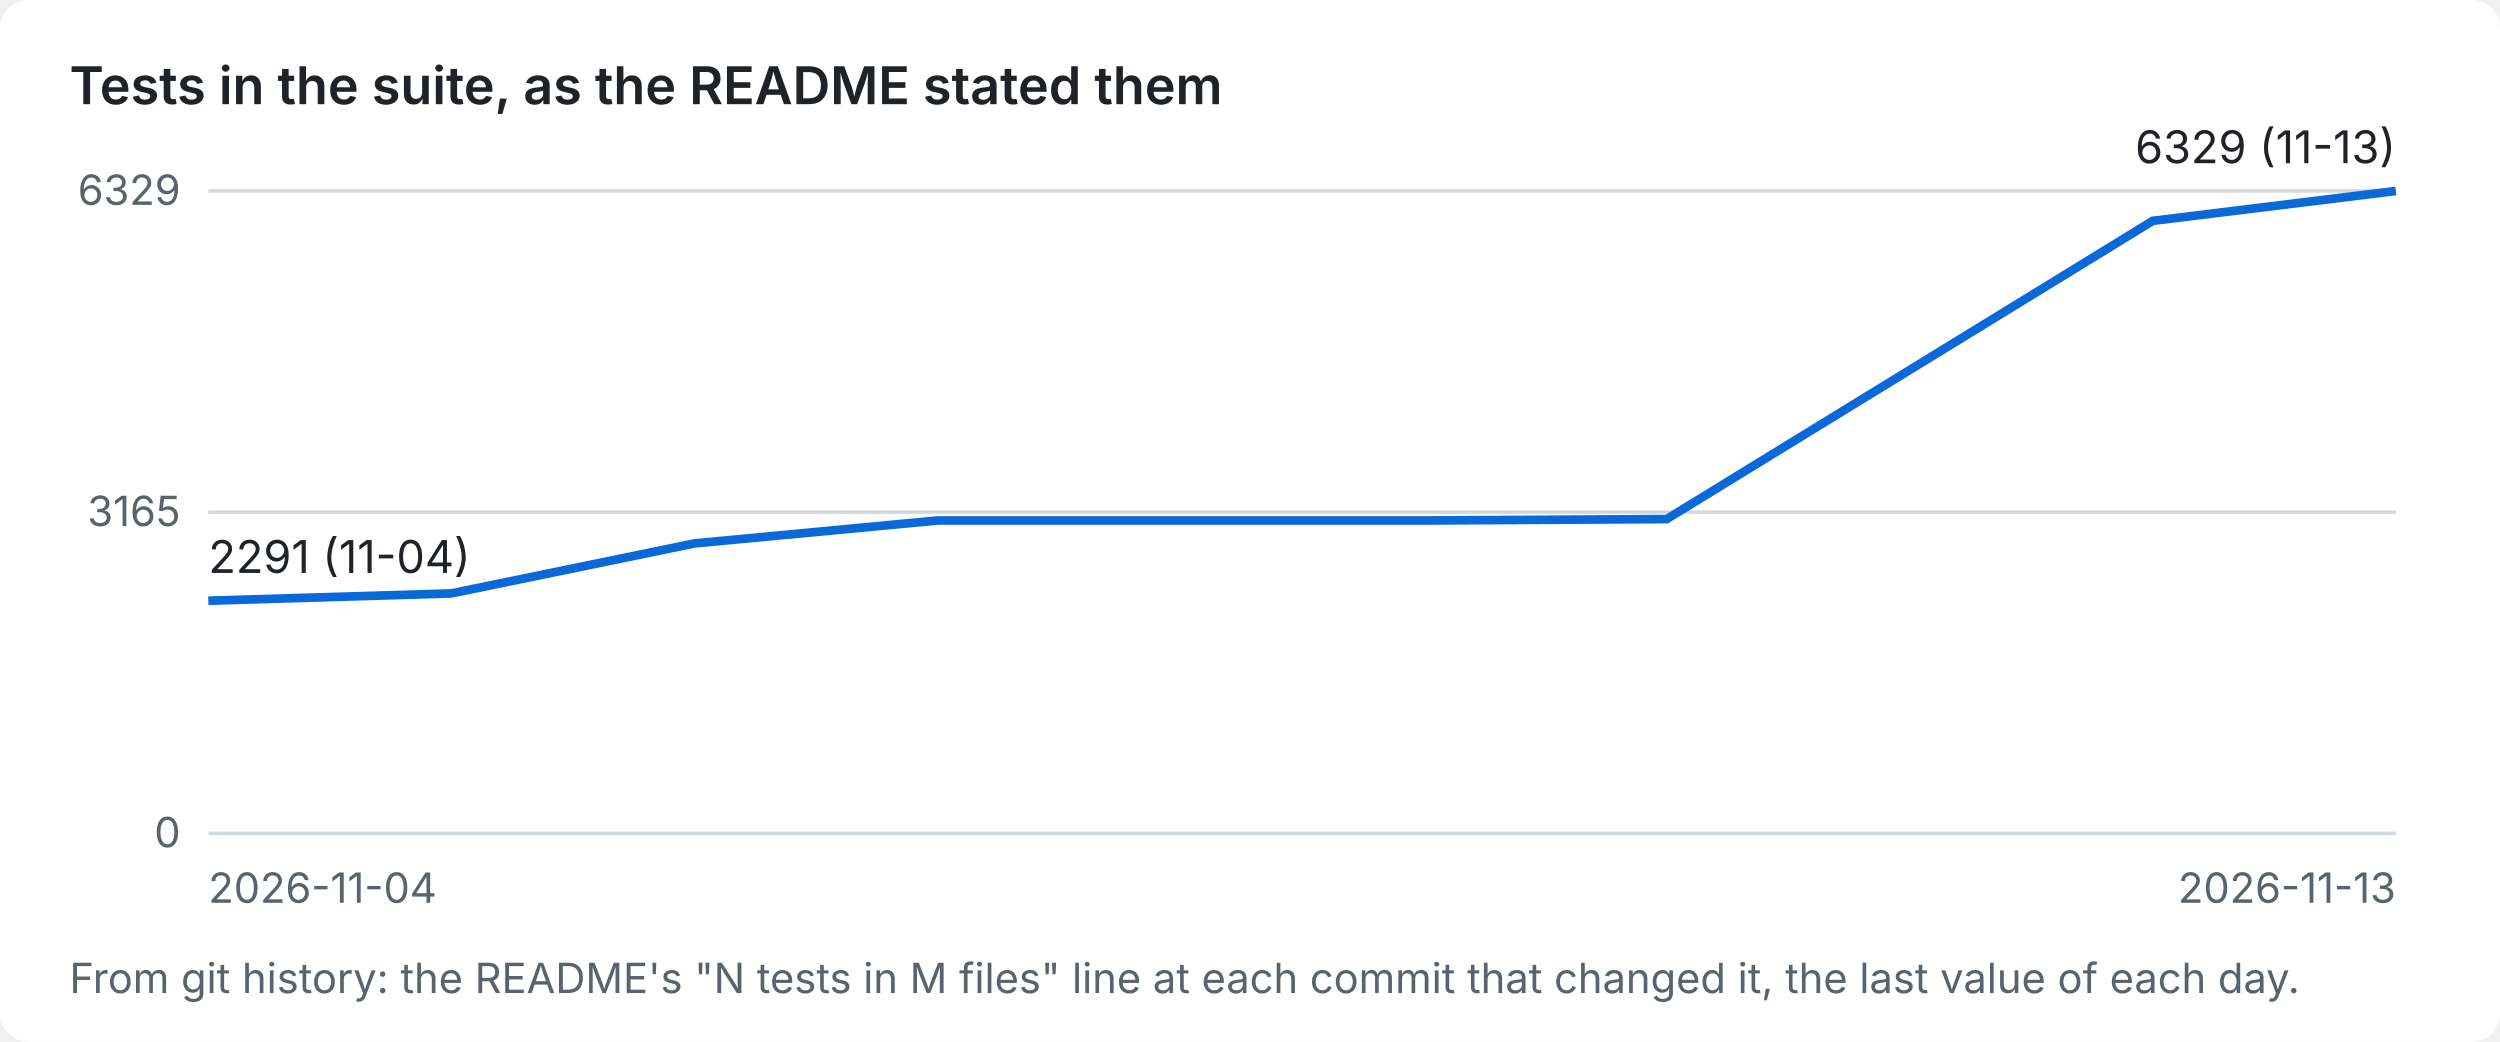
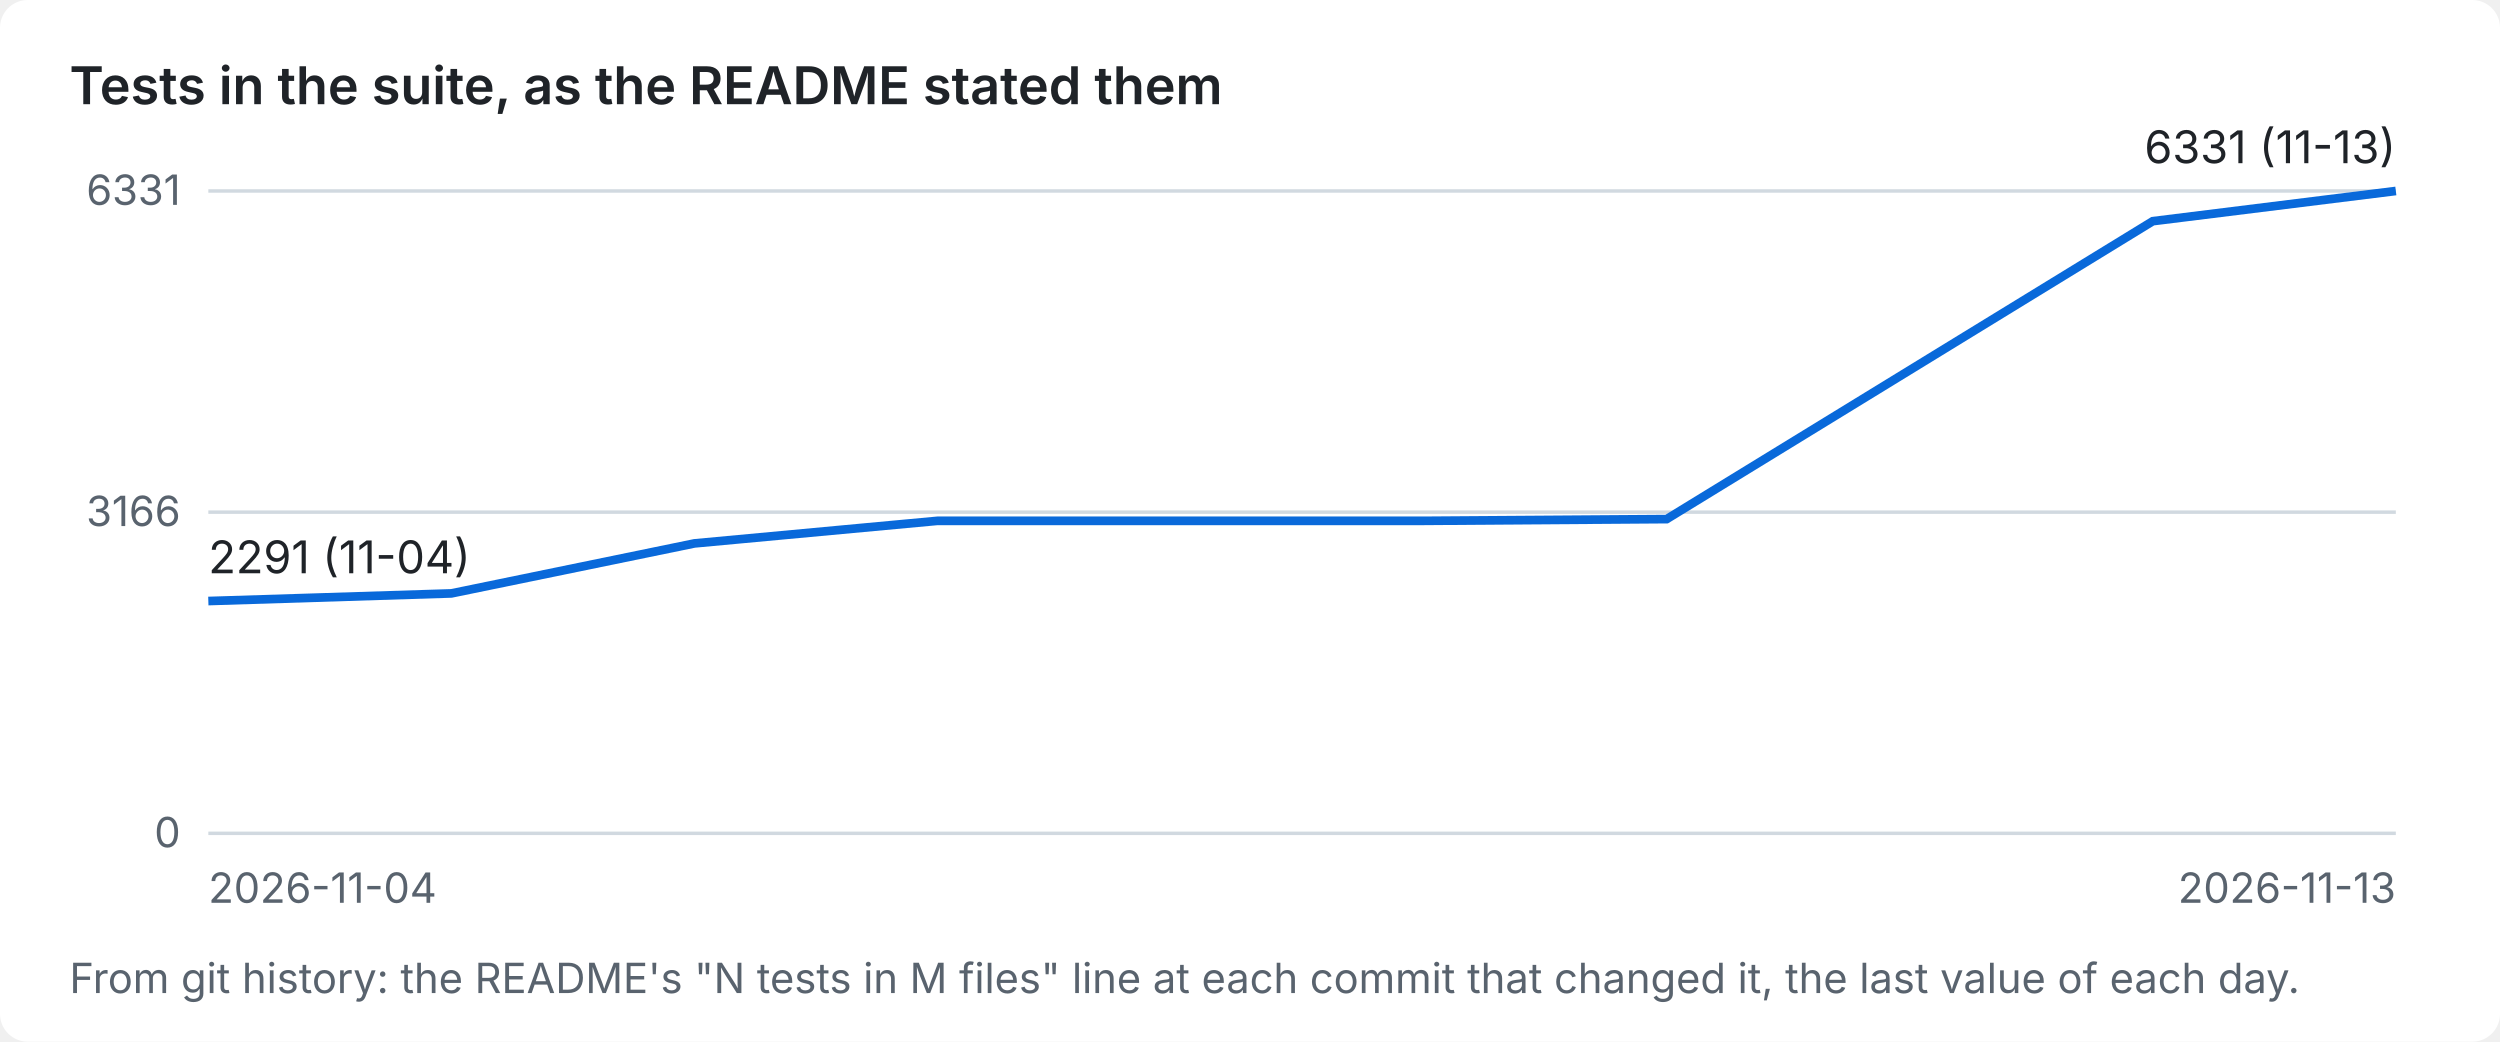
<svg xmlns="http://www.w3.org/2000/svg" width="720" height="300" viewBox="0 0 720 300" role="img" aria-label="Tests in the suite, as the README stated them">
  <style>
  .bg{fill:#ffffff}.t{fill:#1f2328;font:600 15px system-ui,-apple-system,Segoe UI,sans-serif}.l{fill:#1f2328;font:13px system-ui,-apple-system,Segoe UI,sans-serif}
  .s{fill:#59636e;font:12px system-ui,-apple-system,Segoe UI,sans-serif}.a{fill:#0969da}.b{fill:#bf8700}.g{stroke:#d1d9e0}.ln{stroke:#0969da;fill:none;stroke-width:2.5}
  @media (prefers-color-scheme: dark){.bg{fill:#0d1117}.t,.l{fill:#e6edf3}.s{fill:#9198a1}.a{fill:#4493f8}.b{fill:#d29922}.g{stroke:#3d444d}.ln{stroke:#4493f8}}
</style>
  <rect class="bg" width="720" height="300" rx="8" />
  <text class="t" x="20" y="30">Tests in the suite, as the README stated them</text>
  <line class="g" x1="60" x2="690" y1="240.0" y2="240.0" />
  <text class="s" x="52" y="244.0" text-anchor="end">0</text>
  <line class="g" x1="60" x2="690" y1="147.5" y2="147.5" />
-   <text class="s" x="52" y="151.5" text-anchor="end">3165</text>
+   <text class="s" x="52" y="151.5" text-anchor="end">3166</text>
  <line class="g" x1="60" x2="690" y1="55.0" y2="55.0" />
-   <text class="s" x="52" y="59.0" text-anchor="end">6329</text>
-   <path class="ln" d="M60.0,173.0 L130.0,170.9 L200.0,156.5 L270.0,149.9 L340.0,149.9 L410.0,149.9 L480.0,149.5 L620.0,63.6 L690.0,55.0" />
-   <text class="l" x="60.0" y="165.0" text-anchor="start">2291 (11-04)</text>
-   <text class="l" x="690.0" y="47.0" text-anchor="end">6329 (11-13)</text>
+   <text class="s" x="52" y="59.0" text-anchor="end">6331</text>
+   <path class="ln" d="M60.0,173.1 L130.0,170.9 L200.0,156.5 L270.0,150.0 L340.0,150.0 L410.0,150.0 L480.0,149.5 L620.0,63.7 L690.0,55.0" />
+   <text class="l" x="60.0" y="165.1" text-anchor="start">2291 (11-04)</text>
+   <text class="l" x="690.0" y="47.0" text-anchor="end">6331 (11-13)</text>
  <text class="s" x="60" y="260">2026-11-04</text>
  <text class="s" x="690" y="260" text-anchor="end">2026-11-13</text>
  <text class="s" x="20" y="286">From git history: the README's "N tests in M files" line at each commit that changed it, the last value of each day.</text>
</svg>
